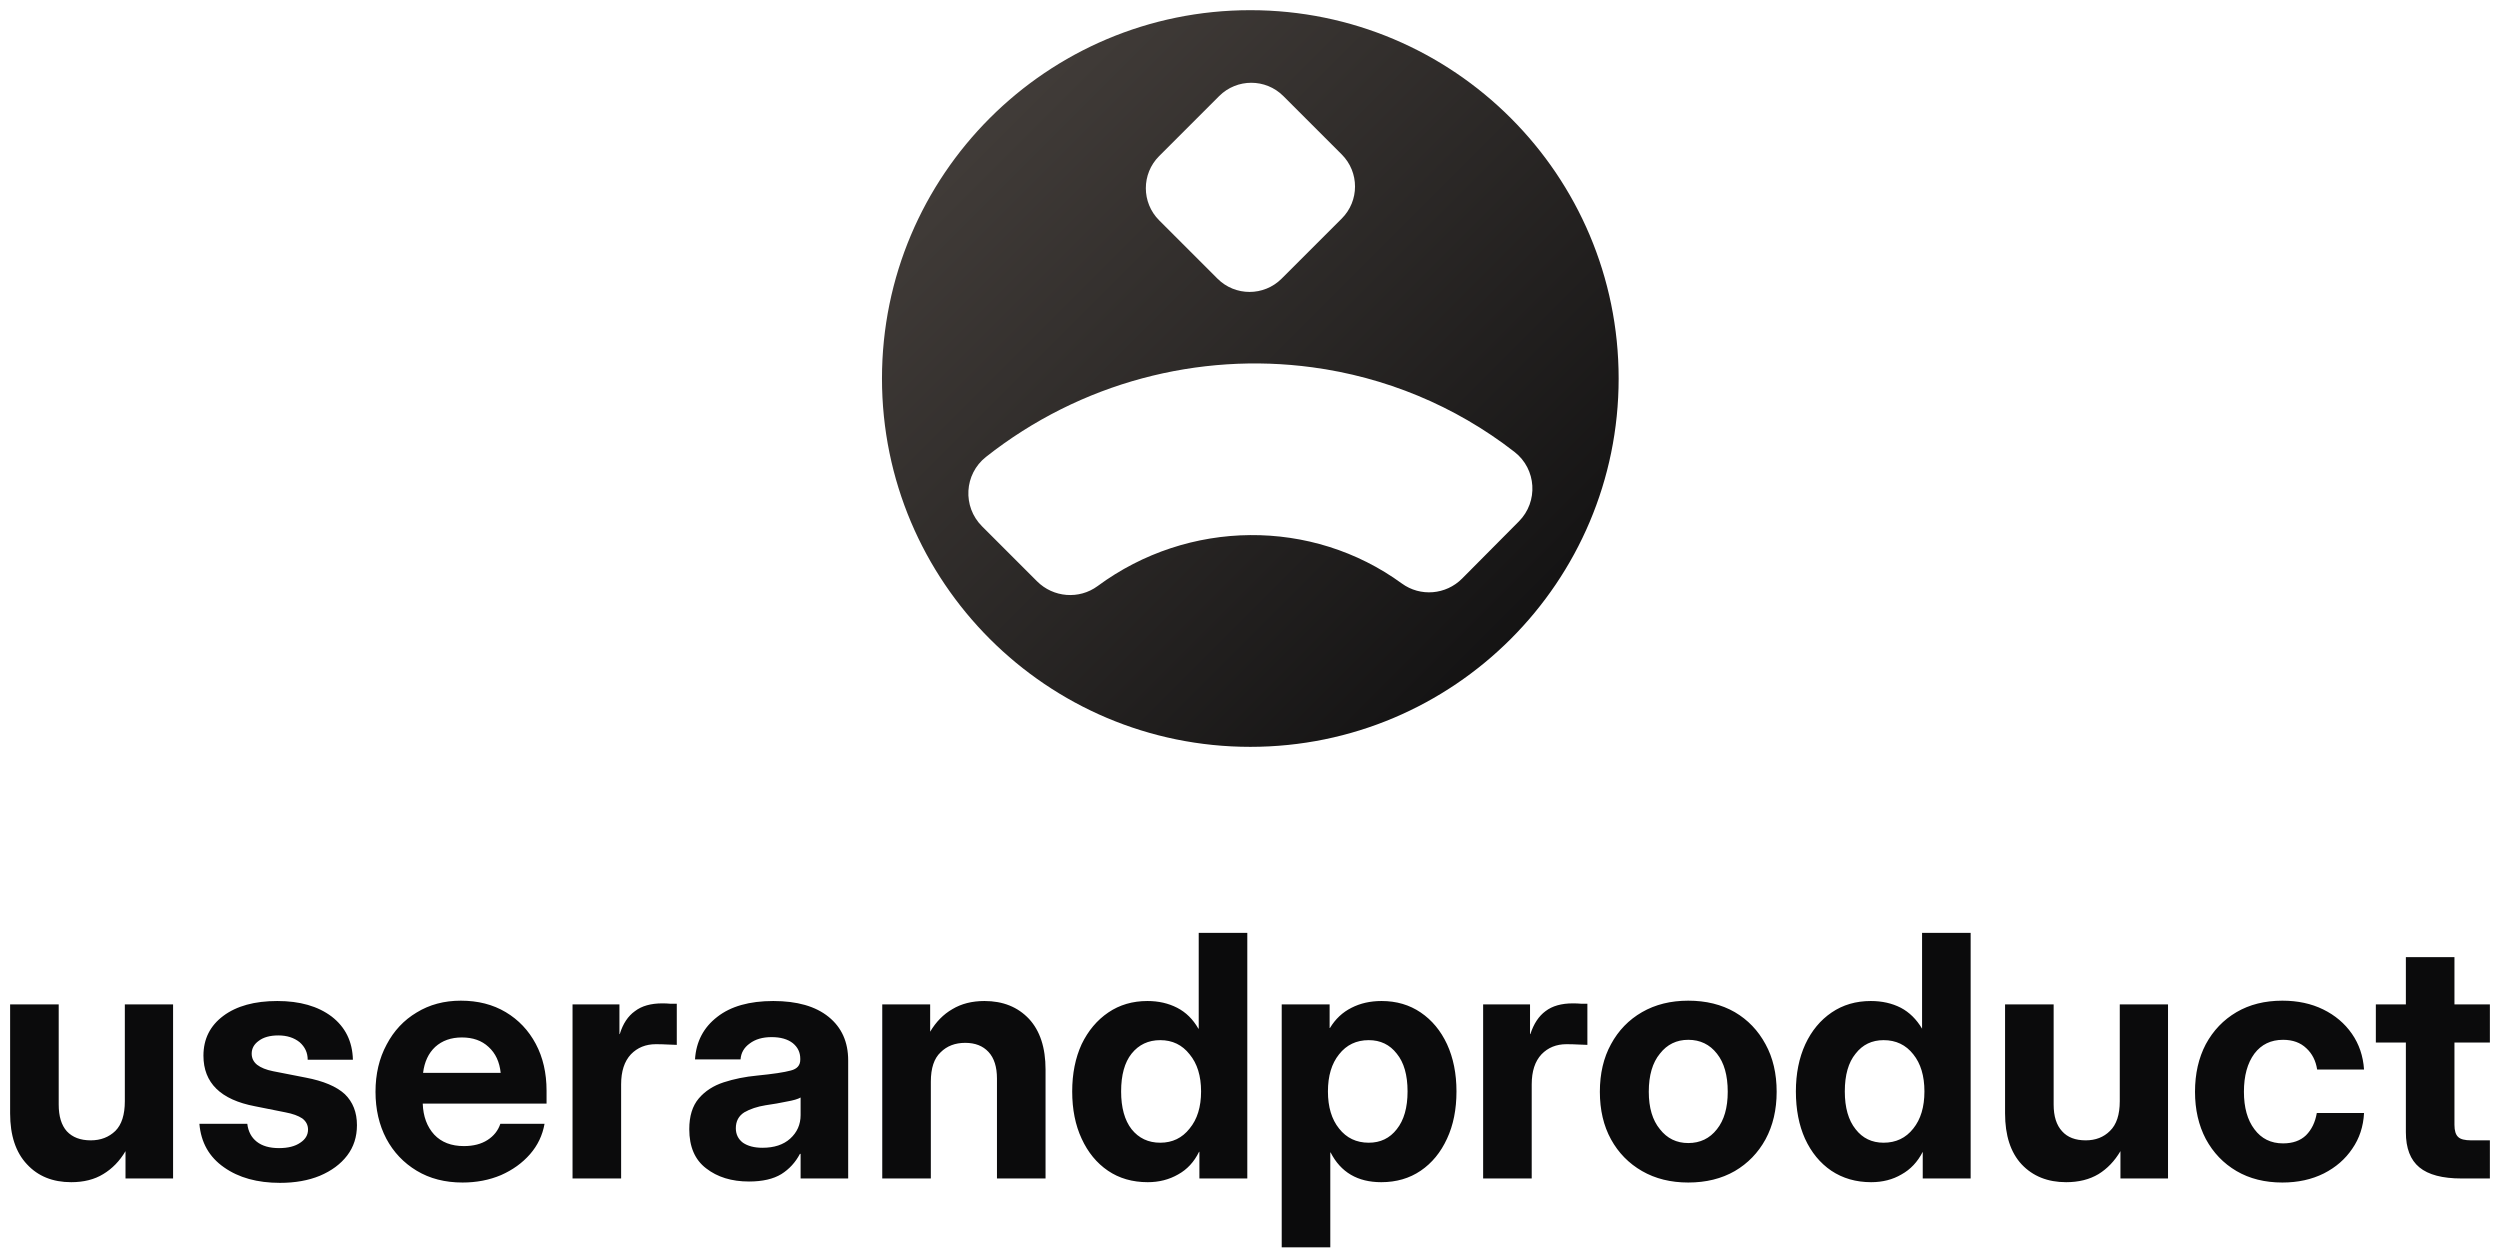
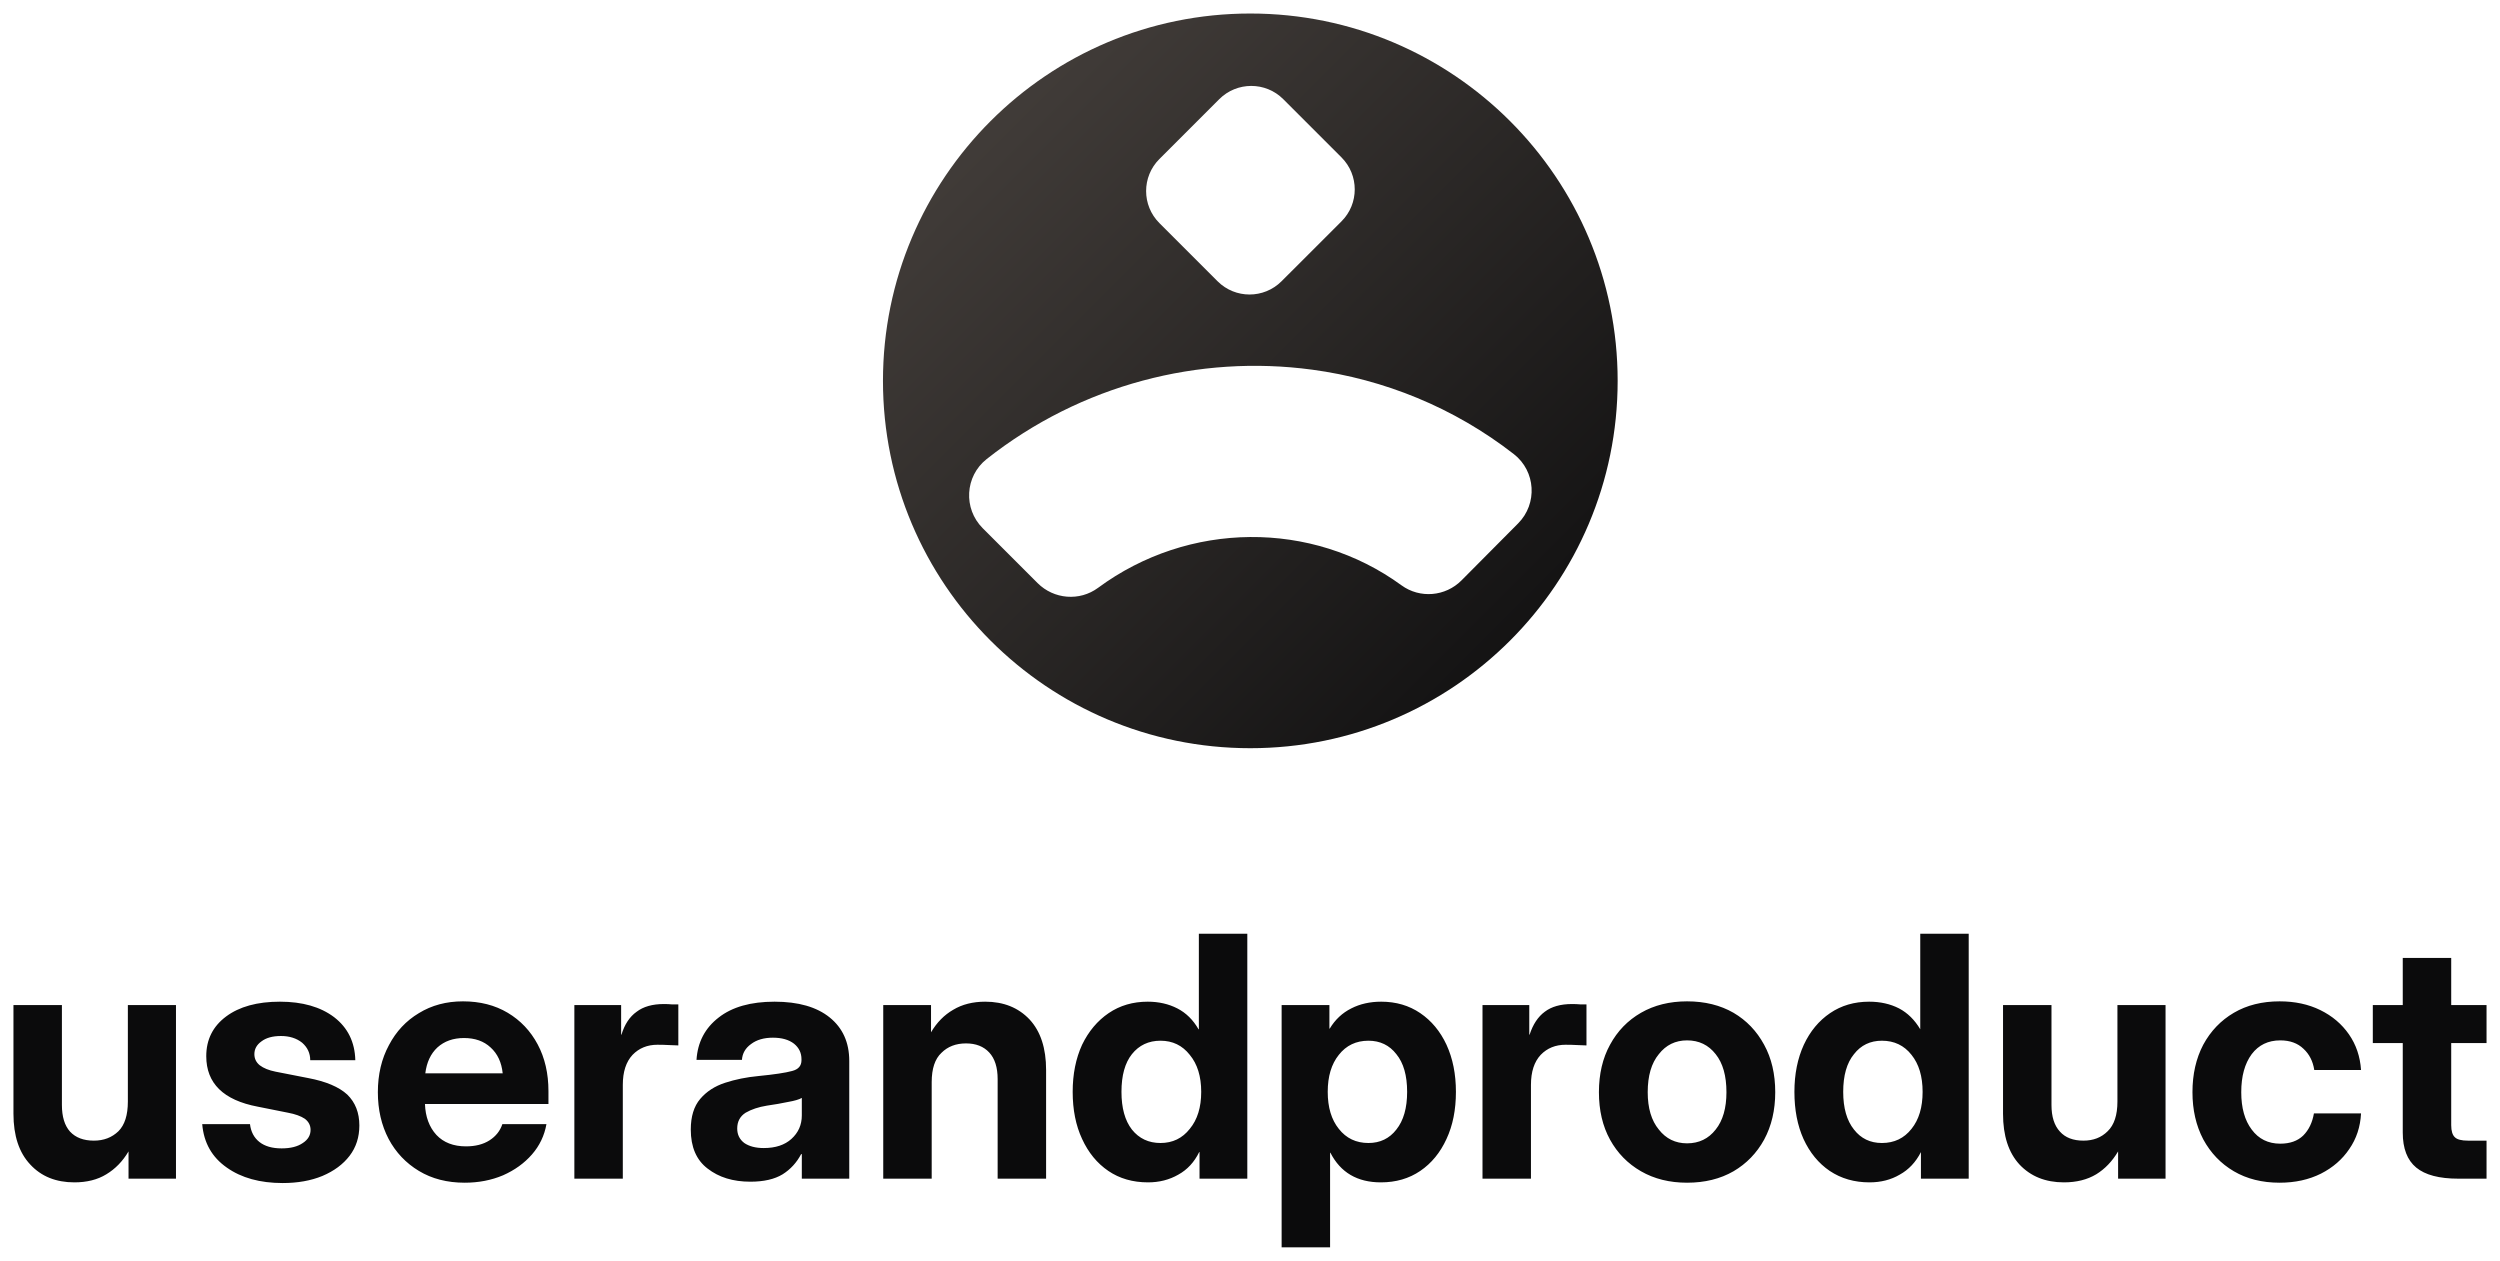
- <svg xmlns="http://www.w3.org/2000/svg" viewBox="-3 -349.3 741 372.7" role="img" aria-label="userandproduct">
+ <svg xmlns="http://www.w3.org/2000/svg" viewBox="-4 -350.3 743 374.7" role="img" aria-label="userandproduct">
  <defs>
    <linearGradient id="g-charcoal-ink" x1="0" y1="0" x2="1" y2="1">
      <stop offset="0" stop-color="#4A4440" />
      <stop offset="1" stop-color="#0B0B0C" />
    </linearGradient>
  </defs>
  <g transform="translate(247.4 -357.3) scale(0.1252)">
    <path fill="url(#g-charcoal-ink)" fill-rule="evenodd" d="M960 88a872 872 0 0 1 872 872a872 872 0 0 1-872 872a872 872 0 0 1-872-872a872 872 0 0 1 872-872ZM1595.8,1298.3c46.5-46.8,41.8-123.9-10.2-164.4-142.3-110.7-308-177.5-479-200.5h-.1c-267.4-36-547.8,35-772.4,212.3-51.6,40.8-55.8,117.6-9.3,164.1l130.3,130.3c38.5,38.5,99.6,43.6,143.5,11.2,214.8-158.6,507.6-161,720.2-6,43.8,31.9,104.4,26.8,142.6-11.7l134.5-135.4ZM1176.4,429.5l-138.2-138.2c-41.9-41.9-109.9-41.9-151.9,0l-142.2,142.2c-41.9,41.9-41.9,109.9,0,151.9l138.2,138.2c41.9,41.9,109.9,41.9,151.8,0l142.3-142.2c42-41.9,42-109.9,0-151.9Z" />
  </g>
  <path fill="#0B0B0C" d="m337.2 1.1q-6.8 0-11.8-3.4q-5-3.4-7.8-9.5q-2.8-6-2.8-14q0-7.9 2.8-14q2.9-6 7.9-9.4q5-3.4 11.6-3.4q4.9 0 8.8 2q3.9 2 6.3 6.2l0.1 0l0-28.4l14.4 0l0 72.8l-14.2 0l0-7.9l-0.1 0q-2.2 4.5-6.2 6.7q-4 2.3-9 2.3zm214.4 0q-6.7 0-11.8-3.4q-5-3.4-7.8-9.5q-2.7-6-2.7-14q0-7.9 2.8-14q2.8-6 7.8-9.4q5-3.4 11.6-3.4q5 0 8.9 2q3.8 2 6.3 6.2l0 0l0-28.4l14.4 0l0 72.8l-14.2 0l0-7.9l0 0q-2.3 4.5-6.3 6.7q-3.9 2.3-9 2.3zm-174.7 19.3l0-72l14.2 0l0 7l0.1 0q2.4-4 6.4-6q3.9-2 8.9-2q6.6 0 11.6 3.4q5 3.4 7.8 9.4q2.8 6.1 2.8 14q0 8-2.8 14q-2.8 6.1-7.8 9.5q-5 3.4-11.7 3.4q-10.5 0-15-8.8l-0.1 0l0 28.1zm120.5-19.2q-7.8 0-13.7-3.4q-5.9-3.4-9.2-9.4q-3.3-6-3.3-14.1q0-8.1 3.3-14.1q3.3-6.1 9.2-9.5q5.9-3.4 13.7-3.4q7.9 0 13.8 3.4q5.8 3.4 9.1 9.5q3.3 6 3.3 14.1q0 8-3.3 14.1q-3.3 6-9.1 9.4q-5.9 3.4-13.8 3.4zm-278.4-0.3q-7.7 0-12.7-3.9q-5-3.8-5-11.6q0-5.8 2.8-9.1q2.8-3.3 7.4-4.8q4.6-1.5 9.9-2q7.1-0.7 10-1.5q2.8-0.7 2.8-3.2l0-0.3q0-2.8-2.2-4.6q-2.3-1.8-6.3-1.8q-4 0-6.5 1.9q-2.5 1.8-2.7 4.7l-13.5 0q0.5-7.9 6.6-12.6q6-4.7 16.6-4.7q10.6 0 16.4 4.7q5.8 4.7 5.8 12.9l0 35l-14.1 0l0-7.3l-0.2 0q-2 3.8-5.5 6q-3.6 2.2-9.6 2.2zm-84.9 0.3q-7.8 0-13.6-3.5q-5.8-3.5-9-9.5q-3.2-6.1-3.2-13.9q0-7.9 3.3-14q3.2-6.1 8.9-9.5q5.7-3.5 13.1-3.5q7.6 0 13.3 3.4q5.7 3.4 8.9 9.4q3.2 6 3.2 13.9l0 3.8l-36.7 0q0.2 5.7 3.4 9.2q3.2 3.4 8.8 3.4q4.2 0 7-1.8q2.8-1.8 3.8-4.8l13.1 0q-0.9 5.1-4.3 9q-3.4 3.9-8.6 6.2q-5.2 2.2-11.4 2.2zm138.8-29.9l0 28.7l-14.4 0l0-51.6l14.2 0l0 8.1q2.6-4.4 6.6-6.7q4-2.4 9.5-2.4q8.2 0 13.2 5.3q4.9 5.3 4.9 15l0 32.3l-14.4 0l0-29.6q0-5.2-2.5-7.9q-2.5-2.7-6.9-2.7q-4.5 0-7.3 2.8q-2.9 2.7-2.9 8.7zm-254.8 29.8q-8.2 0-13.1-5.3q-5-5.3-5-15.1l0-32.3l14.4 0l0 29.7q0 5.2 2.4 7.9q2.5 2.7 7.1 2.7q4.4 0 7.3-2.8q2.8-2.8 2.8-8.8l0-28.7l14.3 0l0 51.6l-14.1 0l0-8.1q-2.6 4.4-6.6 6.8q-3.9 2.4-9.5 2.4zm591.3 0q-8.2 0-13.2-5.3q-4.9-5.3-4.9-15.1l0-32.3l14.4 0l0 29.7q0 5.2 2.5 7.9q2.4 2.7 7 2.7q4.4 0 7.2-2.8q2.9-2.8 2.9-8.8l0-28.7l14.3 0l0 51.6l-14.1 0l0-8.1q-2.6 4.4-6.5 6.8q-4 2.4-9.6 2.4zm-529.4 0.2q-10.1 0-16.6-4.6q-6.6-4.6-7.3-12.9l14.2 0q0.4 3.4 2.8 5.3q2.4 1.9 6.6 1.9q4 0 6.3-1.6q2.3-1.5 2.3-3.9q0-2-1.7-3.3q-1.8-1.2-5-1.8l-9-1.8q-15.3-2.9-15.3-15q0-7.4 5.9-11.8q5.9-4.4 16-4.4q10 0 16.1 4.6q6.1 4.7 6.3 12.8l-13.4 0q0-3.1-2.4-5.2q-2.5-2-6.3-2q-3.7 0-5.8 1.6q-2.1 1.5-2.1 3.8q0 2 1.6 3.3q1.7 1.3 4.7 1.9l9.7 1.9q7.9 1.5 11.6 4.9q3.6 3.5 3.6 9.2q0 5.2-2.9 9q-2.9 3.8-8.1 6q-5.1 2.1-11.8 2.1zm593.5-0.1q-7.8 0-13.6-3.4q-5.8-3.4-9.1-9.5q-3.2-6.1-3.2-14q0-8 3.2-14.1q3.3-6.1 9.1-9.5q5.8-3.4 13.6-3.4q6.8 0 12.1 2.6q5.3 2.6 8.5 7.2q3.2 4.6 3.6 10.6l-13.9 0q-0.6-3.9-3.2-6.3q-2.6-2.5-6.9-2.5q-5.4 0-8.5 4.1q-3.1 4.2-3.1 11.3q0 7 3.1 11.1q3.1 4.2 8.5 4.2q4.3 0 6.8-2.4q2.5-2.5 3.2-6.6l14 0q-0.3 6-3.5 10.6q-3.1 4.6-8.4 7.3q-5.4 2.7-12.3 2.7zm61.5-52.8l0 11.3l-10.5 0l0 24.4q0 2.6 1.1 3.6q1 1 3.9 1l5.5 0l0 11.3l-8.4 0q-8.5 0-12.5-3.3q-4-3.3-4-10.4l0-26.6l-8.9 0l0-11.3l8.9 0l0-14l14.4 0l0 14zm-568.3 51.6l0-51.6l13.9 0l0 8.8l0.1 0q1.4-4.6 4.5-6.8q3-2.3 8.1-2.3q1.3 0 2.3 0.1q1.1 0 2 0l0 12.2q-0.8 0-2.6-0.1q-1.8-0.1-3.6-0.1q-4.5 0-7.4 3q-2.9 3.1-2.9 8.9l0 27.9zm269.9 0l0-51.6l13.9 0l0 8.8l0.1 0q1.5-4.6 4.5-6.8q3-2.3 8.1-2.3q1.3 0 2.4 0.1q1 0 1.9 0l0 12.2q-0.8 0-2.6-0.1q-1.8-0.1-3.6-0.1q-4.5 0-7.4 3q-2.9 3.1-2.9 8.9l0 27.9zm-33.9-10.6q5.2 0 8.3-4q3.2-4 3.2-11.2q0-7.3-3.2-11.2q-3.1-4-8.3-4q-5.5 0-8.8 4.2q-3.3 4.1-3.3 11q0 6.9 3.3 11q3.3 4.2 8.8 4.2zm-61.8 0q5.4 0 8.7-4.2q3.4-4.1 3.4-11q0-6.9-3.4-11q-3.3-4.2-8.7-4.2q-5.3 0-8.5 4q-3.1 3.9-3.1 11.2q0 7.2 3.1 11.2q3.2 4 8.5 4zm214.4 0q5.5 0 8.8-4.2q3.3-4.1 3.3-11q0-6.9-3.3-11q-3.3-4.2-8.8-4.2q-5.2 0-8.3 4q-3.2 3.9-3.2 11.2q0 7.2 3.2 11.2q3.1 4 8.3 4zm-57.9 0.1q5.3 0 8.5-4.1q3.2-4 3.2-11.1q0-7.3-3.2-11.3q-3.2-4.1-8.5-4.1q-5.2 0-8.4 4.1q-3.3 4-3.3 11.3q0 7.1 3.3 11.1q3.2 4.1 8.4 4.1zm-274.4 1.4q5.2 0 8.2-2.7q3.1-2.8 3.1-7l0-5.2q-1.2 0.7-4.1 1.2q-2.8 0.6-6.3 1.1q-3.7 0.6-6.3 2.1q-2.5 1.6-2.5 4.7q0 2.7 2.1 4.3q2.2 1.5 5.8 1.5zm-100.6-22.2l23 0q-0.5-4.9-3.6-7.7q-3-2.8-7.9-2.8q-4.8 0-7.9 2.8q-3 2.8-3.6 7.7z" />
</svg>
